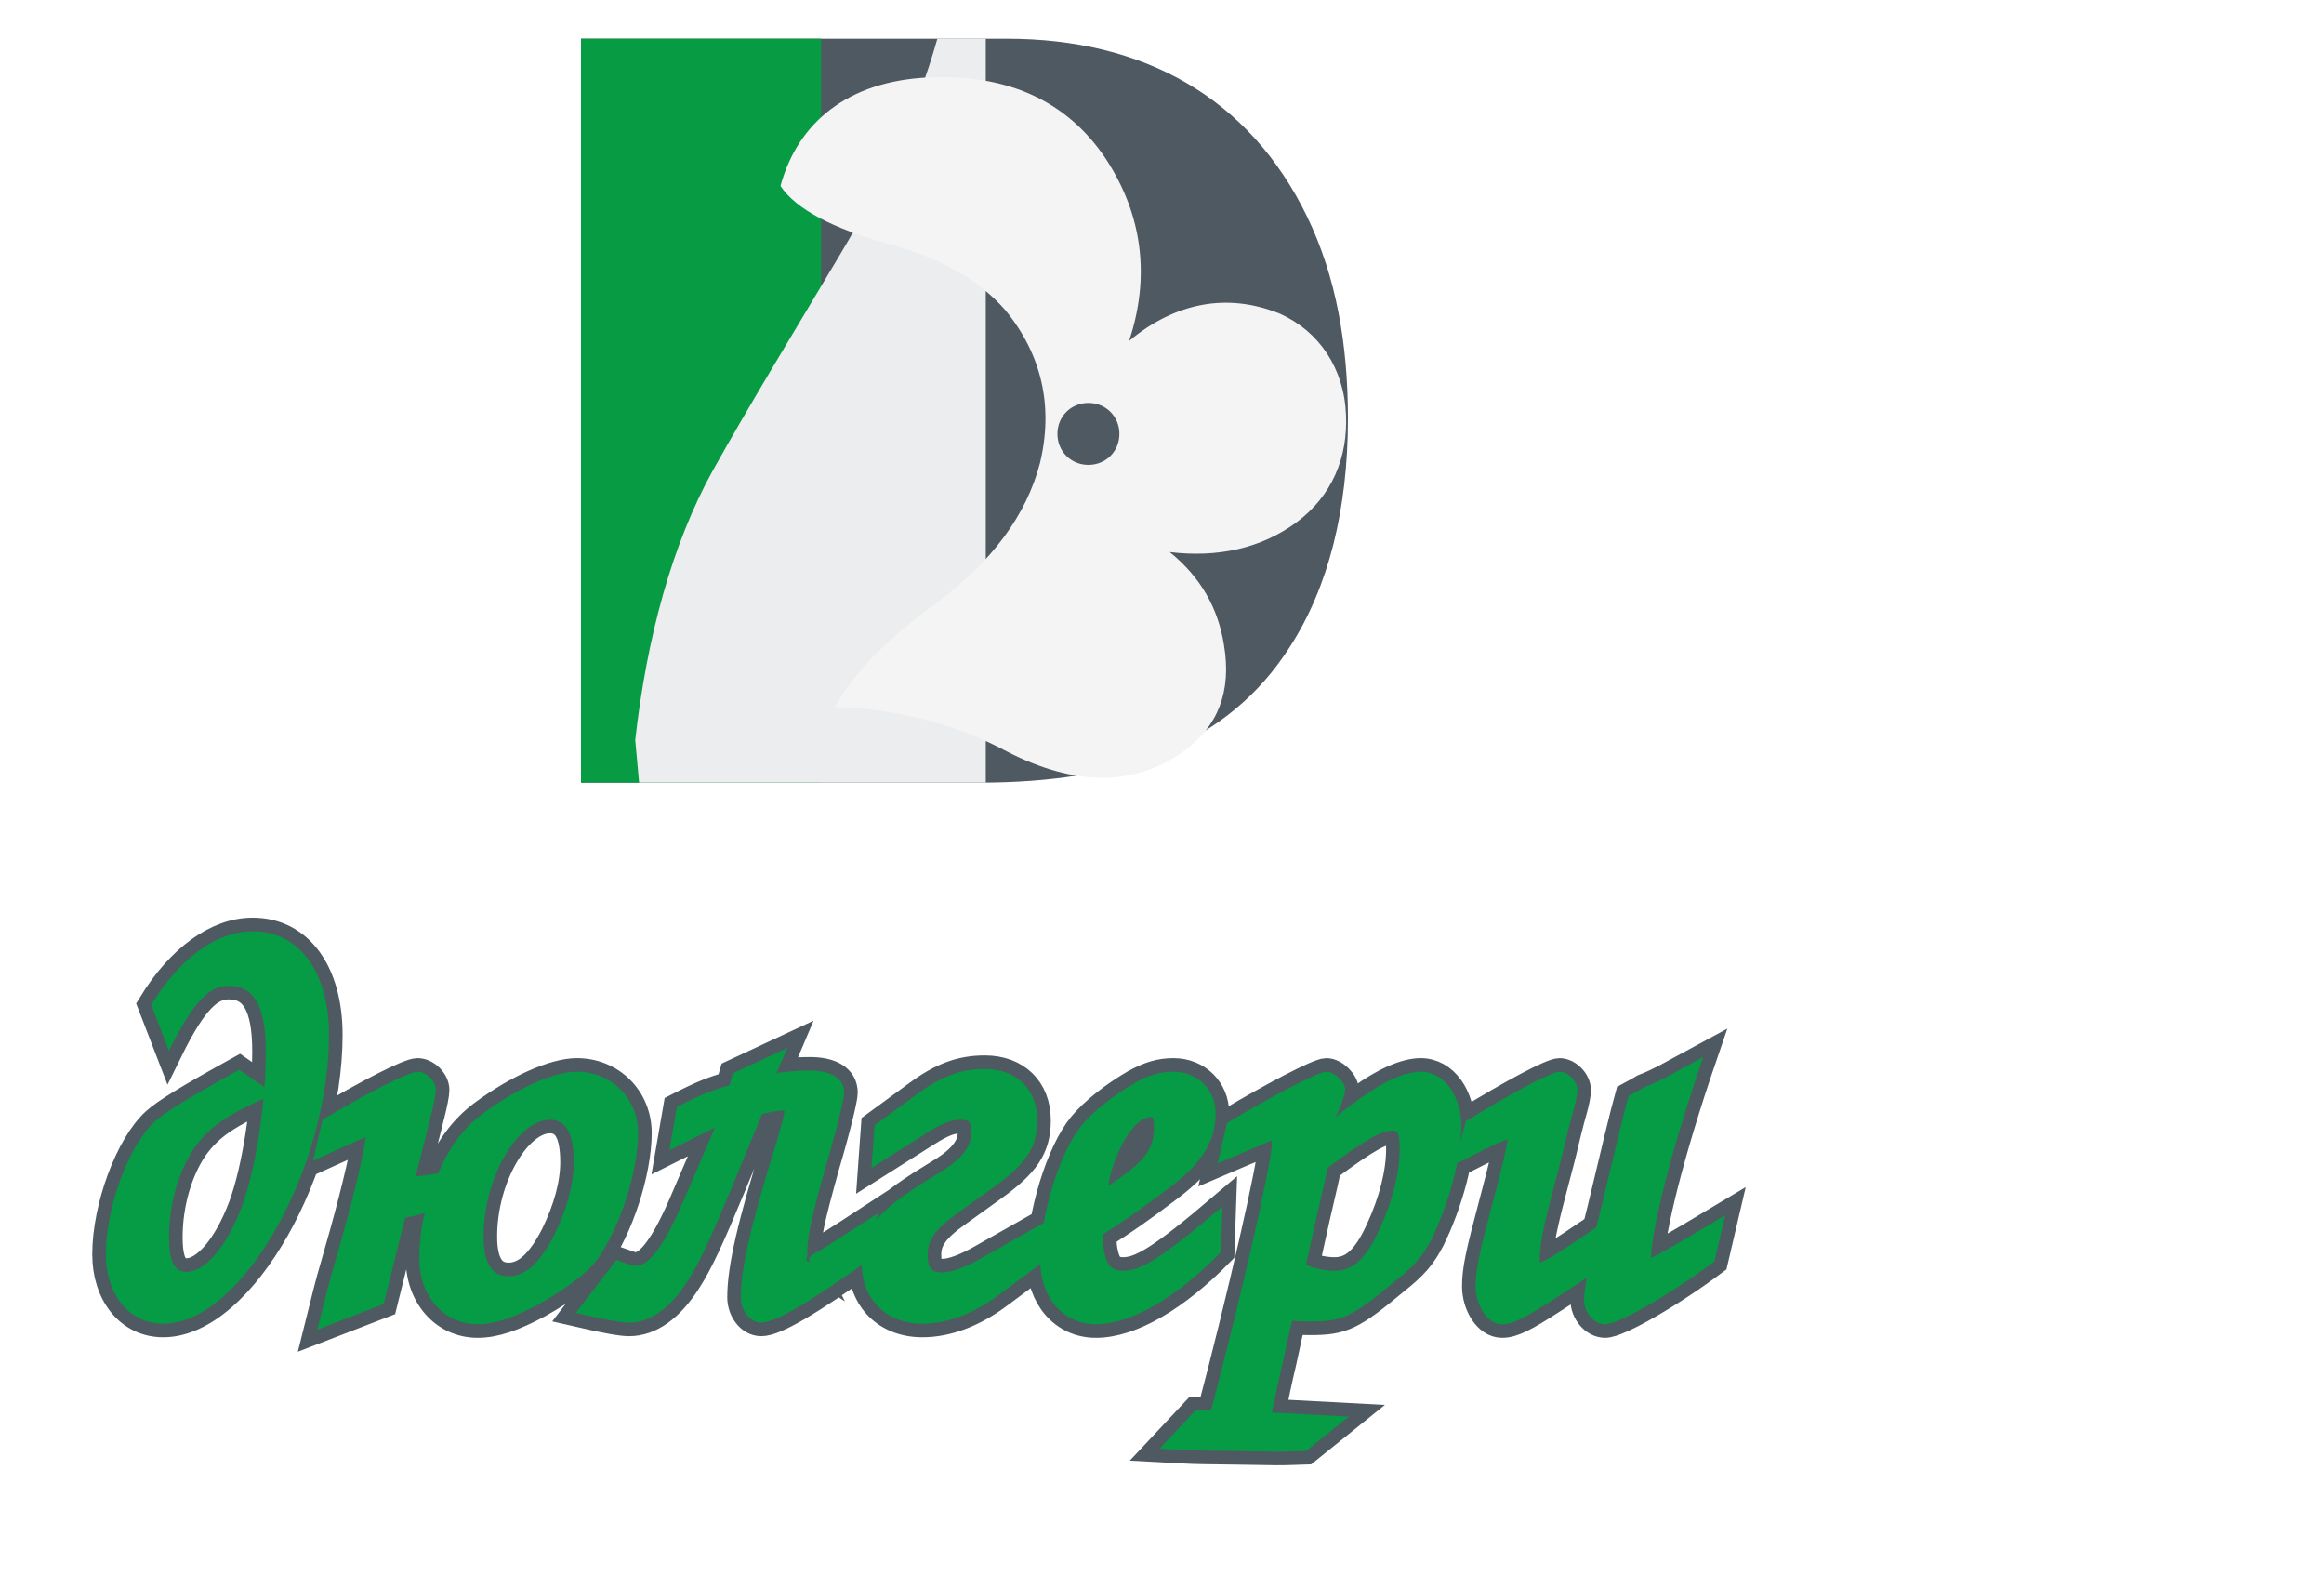
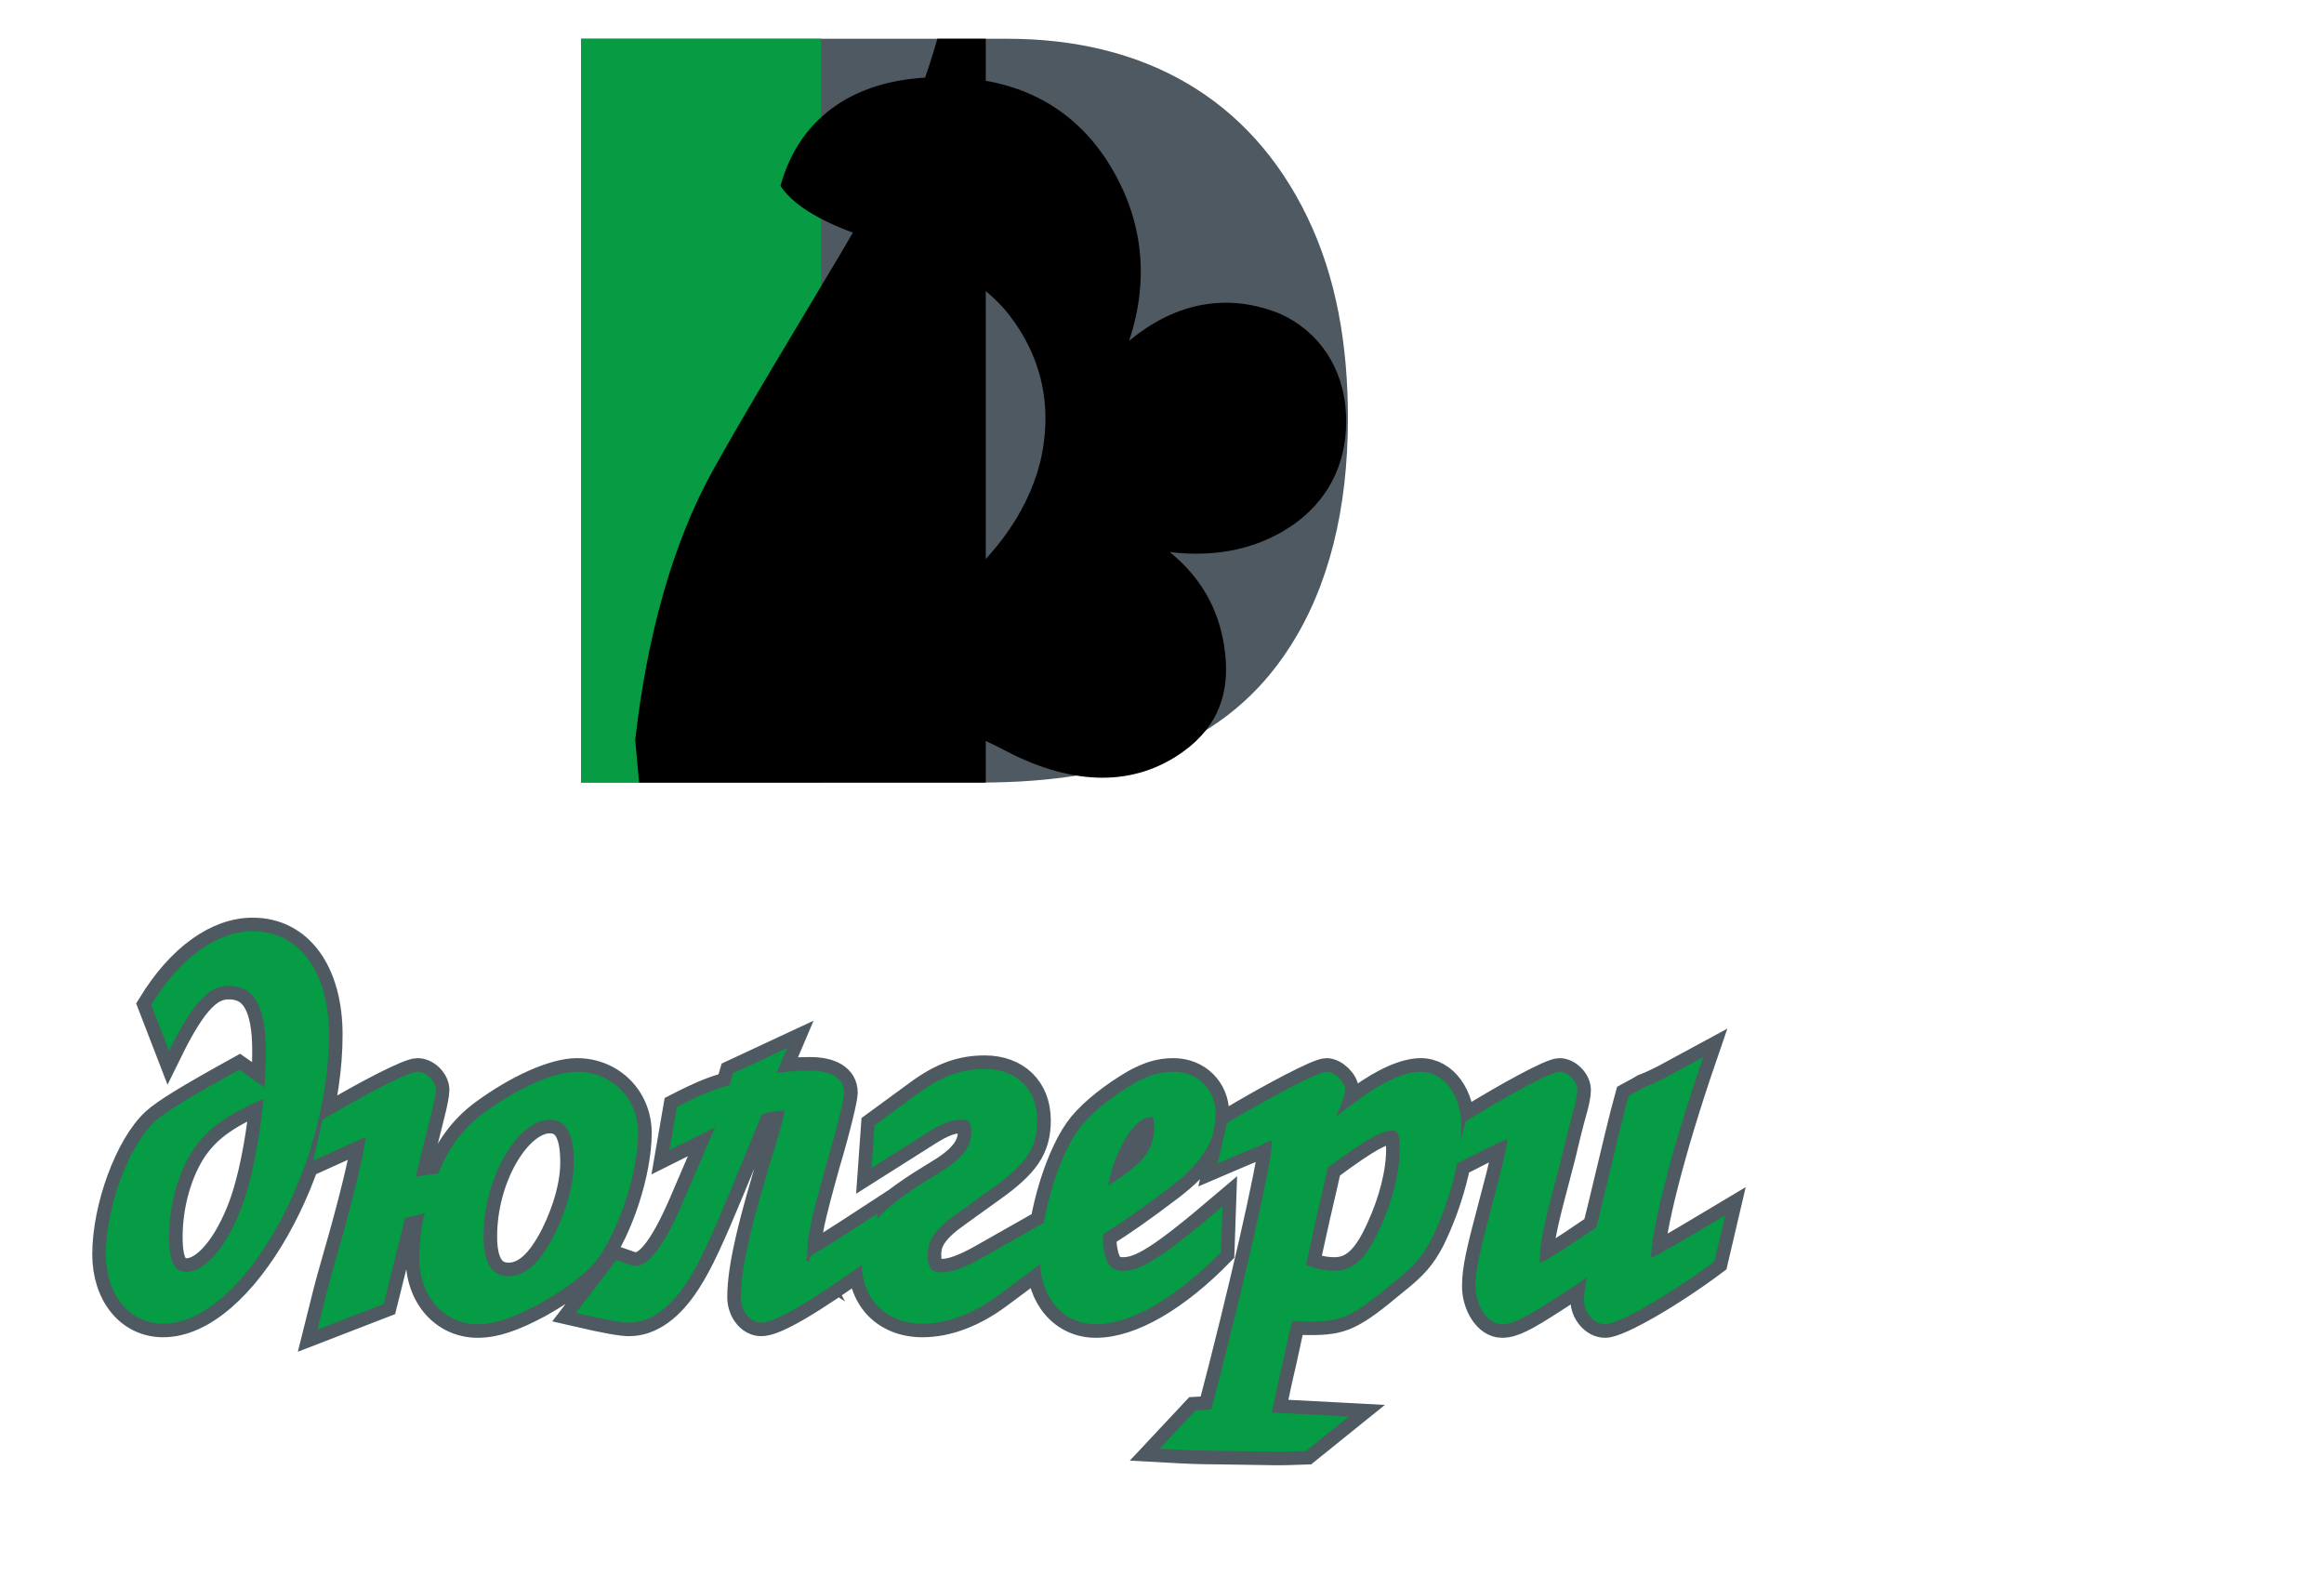
<svg xmlns="http://www.w3.org/2000/svg" width="1200" height="820" viewBox="0 0 1200 820" fill="none" role="img" aria-labelledby="title desc">
  <g transform="translate(300 20)">
    <path d="M0 0H220C290 0 345 30 375 92C390 123 396 158 396 196C396 243 386 283 366 314C334 364 280 384 206 384H0V0Z" fill="#4E5962" />
    <path d="M0 0H124V384H0V0Z" fill="#079B44" />
-     <path d="M28 362C34 309 47 261 68 223C87 189 109 153 134 111C156 74 173 39 184 0H209V384H30L28 362Z" fill="#ECEDEE" />
-     <path d="M103 76C112 43 138 22 179 20C220 18 251 32 271 62C290 91 294 123 283 156C307 136 334 131 361 142C381 151 394 170 395 194C396 216 388 236 369 250C351 263 329 268 304 265C320 278 329 294 332 313C336 337 329 355 311 368C286 386 255 386 220 368C194 354 164 346 131 345C141 327 159 309 184 291C212 270 230 246 237 219C244 190 238 163 219 140C205 124 185 113 159 106C130 98 111 88 103 76Z" fill="#F4F4F4" />
-     <path d="M262 220C271 220 278 213 278 204C278 195 271 188 262 188C253 188 246 195 246 204C246 213 253 220 262 220Z" fill="#4E5962" />
+     <path d="M28 362C34 309 47 261 68 223C87 189 109 153 134 111C156 74 173 39 184 0H209V384H30L28 362Z" fill="#000000" />
+     <path d="M103 76C112 43 138 22 179 20C220 18 251 32 271 62C290 91 294 123 283 156C307 136 334 131 361 142C381 151 394 170 395 194C396 216 388 236 369 250C351 263 329 268 304 265C320 278 329 294 332 313C336 337 329 355 311 368C286 386 255 386 220 368C194 354 164 346 131 345C141 327 159 309 184 291C212 270 230 246 237 219C244 190 238 163 219 140C205 124 185 113 159 106C130 98 111 88 103 76Z" fill="#000000" />
+     <path d="M262 220C271 220 278 213 278 204C278 195 271 188 262 188C253 188 246 195 246 204C246 213 253 220 262 220Z" fill="#000000" />
  </g>
  <text x="30" y="680" font-family="'Comic Sans MS', 'Trebuchet MS', cursive" font-size="280" font-style="italic" font-weight="700" fill="#069B45" stroke="#4E5962" stroke-width="14" paint-order="stroke fill">дюлгери</text>
</svg>
